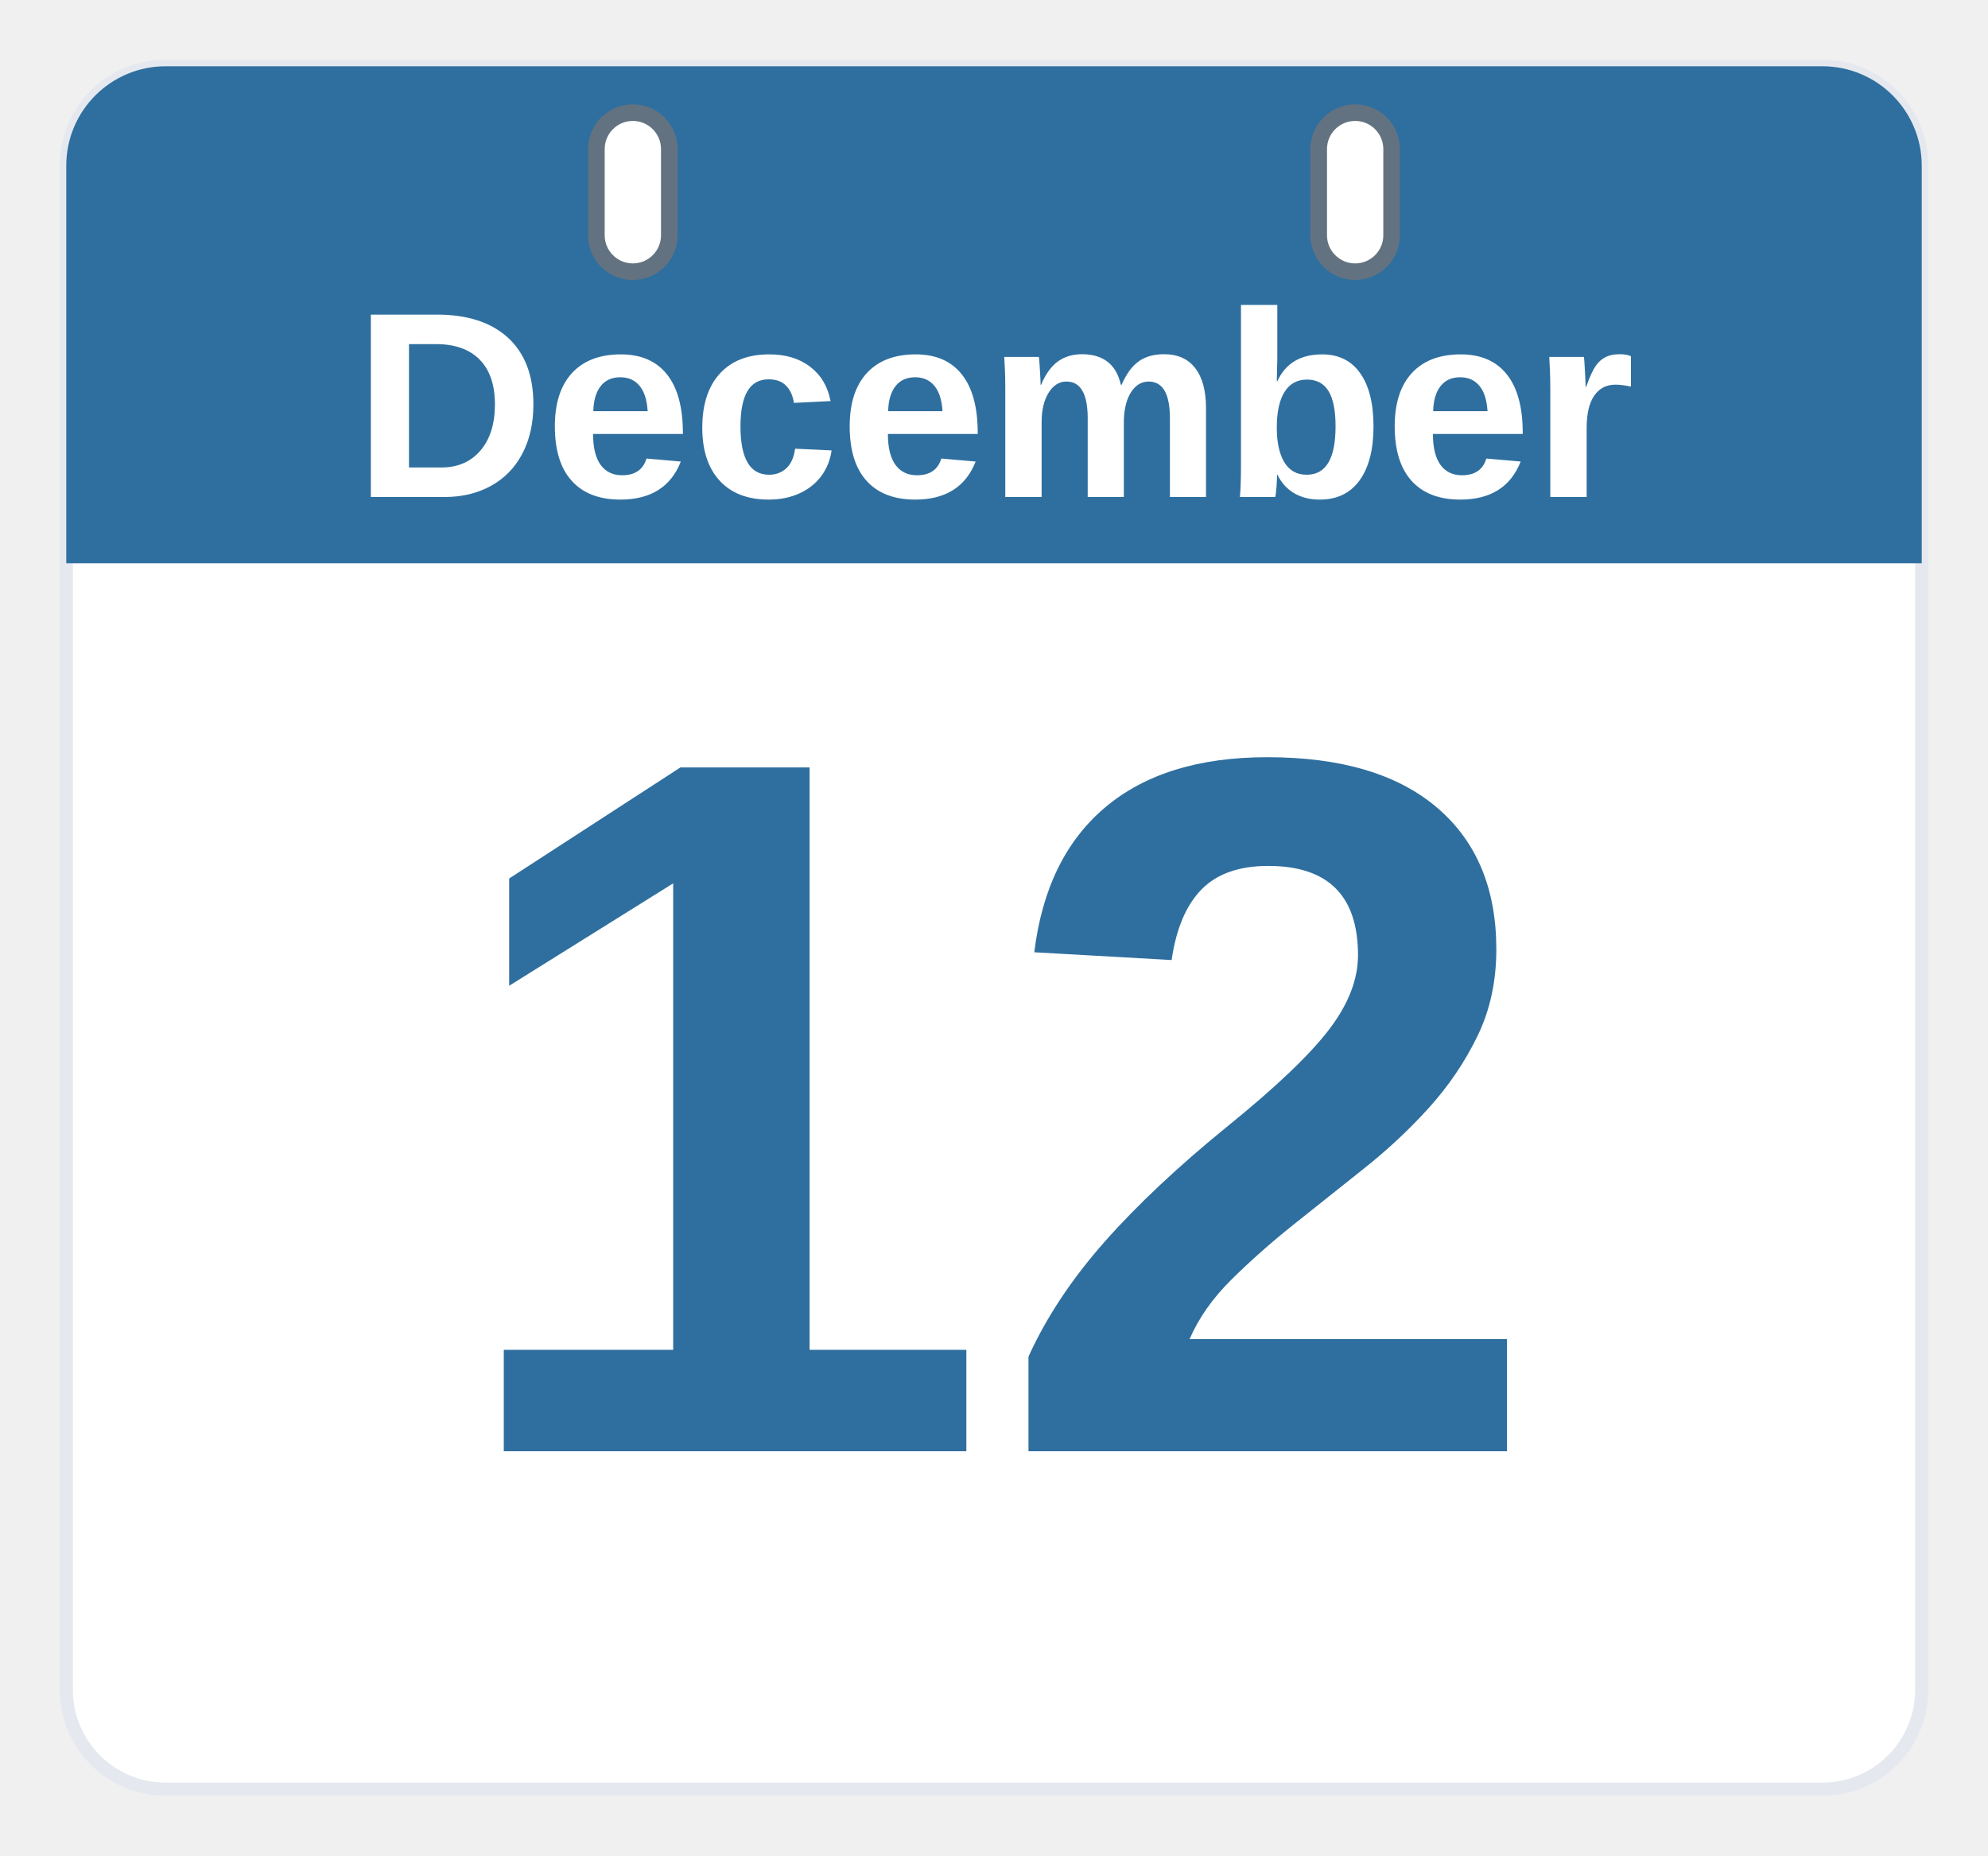
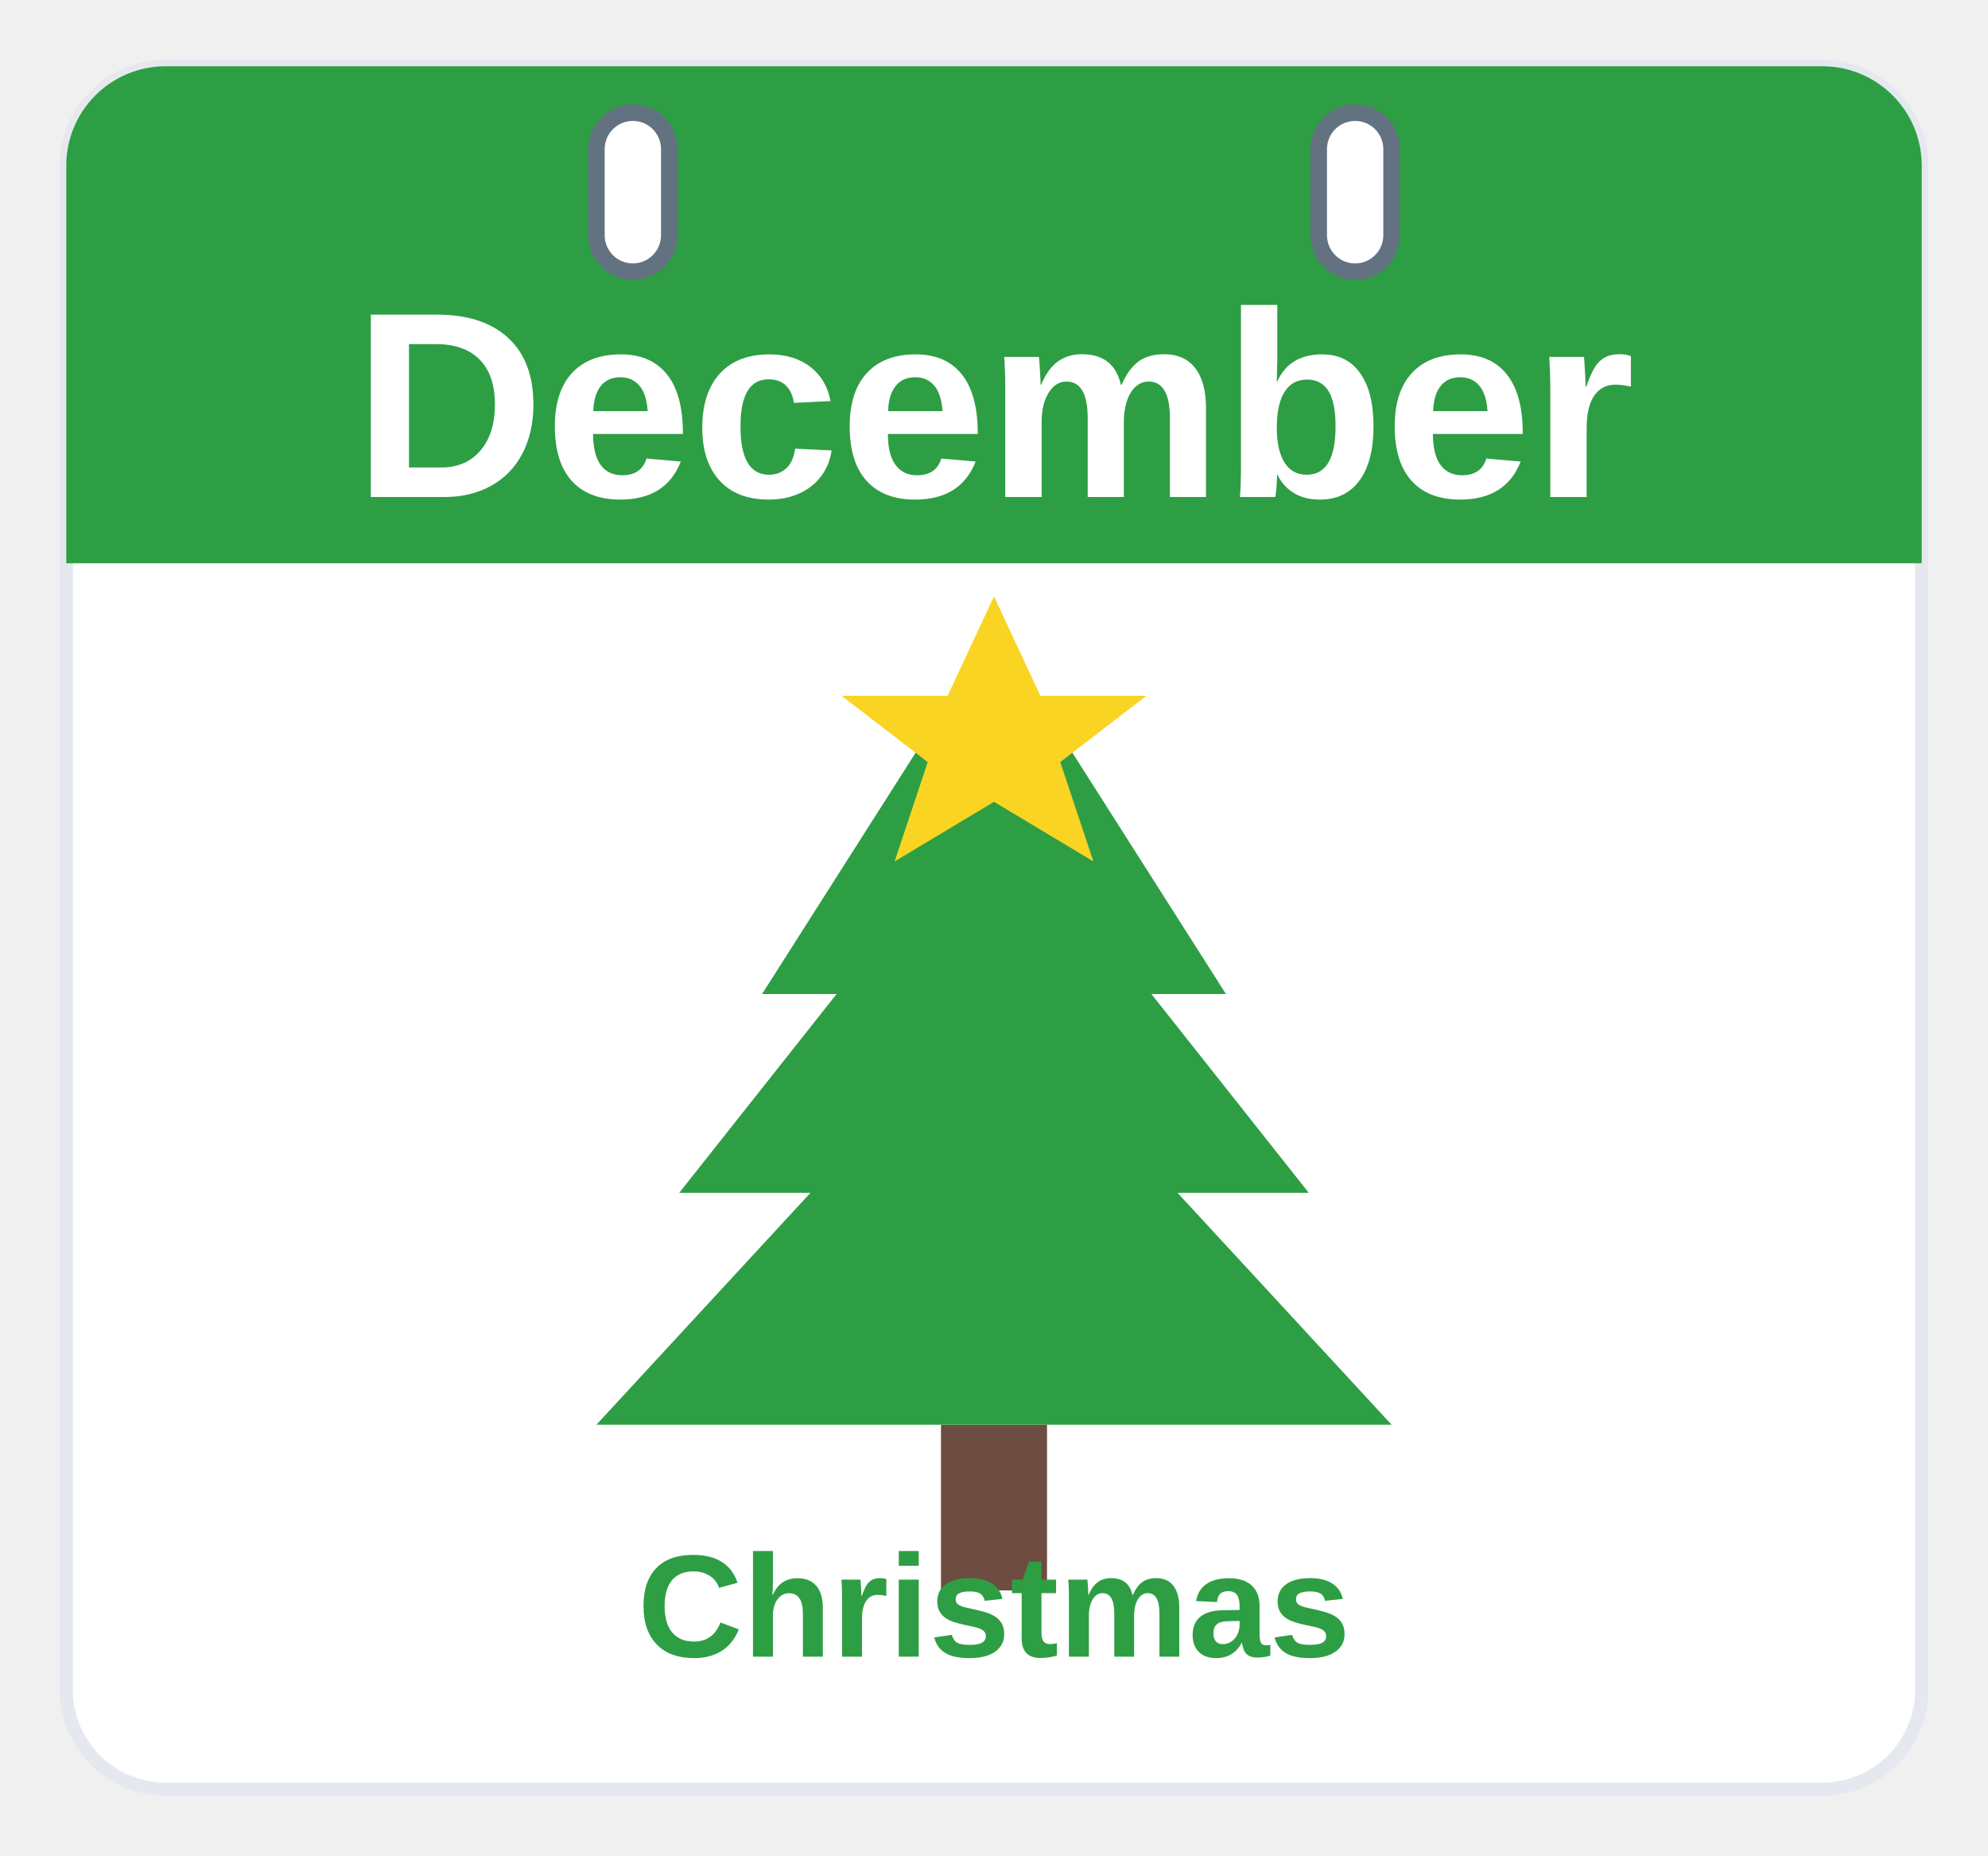
- <svg xmlns="http://www.w3.org/2000/svg" viewBox="0 0 600 560" role="img" aria-label="December, month 12">
+ <svg xmlns="http://www.w3.org/2000/svg" viewBox="0 0 600 560" role="img" aria-label="december: Christmas">
  <rect x="20" y="20" width="560" height="520" rx="30" fill="#ffffff" stroke="#e5e9ef" stroke-width="4" />
-   <path d="M20 50 a30 30 0 0 1 30 -30 h500 a30 30 0 0 1 30 30 v120 h-560 z" fill="#2f6f9f" />
+   <path d="M20 50 a30 30 0 0 1 30 -30 h500 a30 30 0 0 1 30 30 v120 h-560 z" fill="#2e9e44" />
  <rect x="180.0" y="34" width="22" height="48" rx="11" fill="#ffffff" stroke="#637280" stroke-width="5" />
  <rect x="398.0" y="34" width="22" height="48" rx="11" fill="#ffffff" stroke="#637280" stroke-width="5" />
  <text x="300.0" y="150" text-anchor="middle" font-family="Nunito, Arial, sans-serif" font-size="80" font-weight="800" fill="#ffffff">December</text>
-   <text x="300.0" y="438" text-anchor="middle" font-family="Nunito, Arial, sans-serif" font-size="300" font-weight="800" fill="#2f6f9f">12</text>
+   <rect x="284" y="430" width="32" height="50" fill="#6d4c41" />
+   <polygon points="180,430 420,430 300,300" fill="#2e9e44" />
+   <polygon points="205,360 395,360 300,240" fill="#2e9e44" />
+   <polygon points="230,300 370,300 300,190" fill="#2e9e44" />
+   <polygon points="300,180 314,210 346,210 320,230 330,260 300,242 270,260 280,230 254,210 286,210" fill="#f9d423" />
+   <text x="300.0" y="500" text-anchor="middle" font-family="Nunito, Arial, sans-serif" font-size="44" font-weight="800" fill="#2e9e44">Christmas</text>
</svg>
